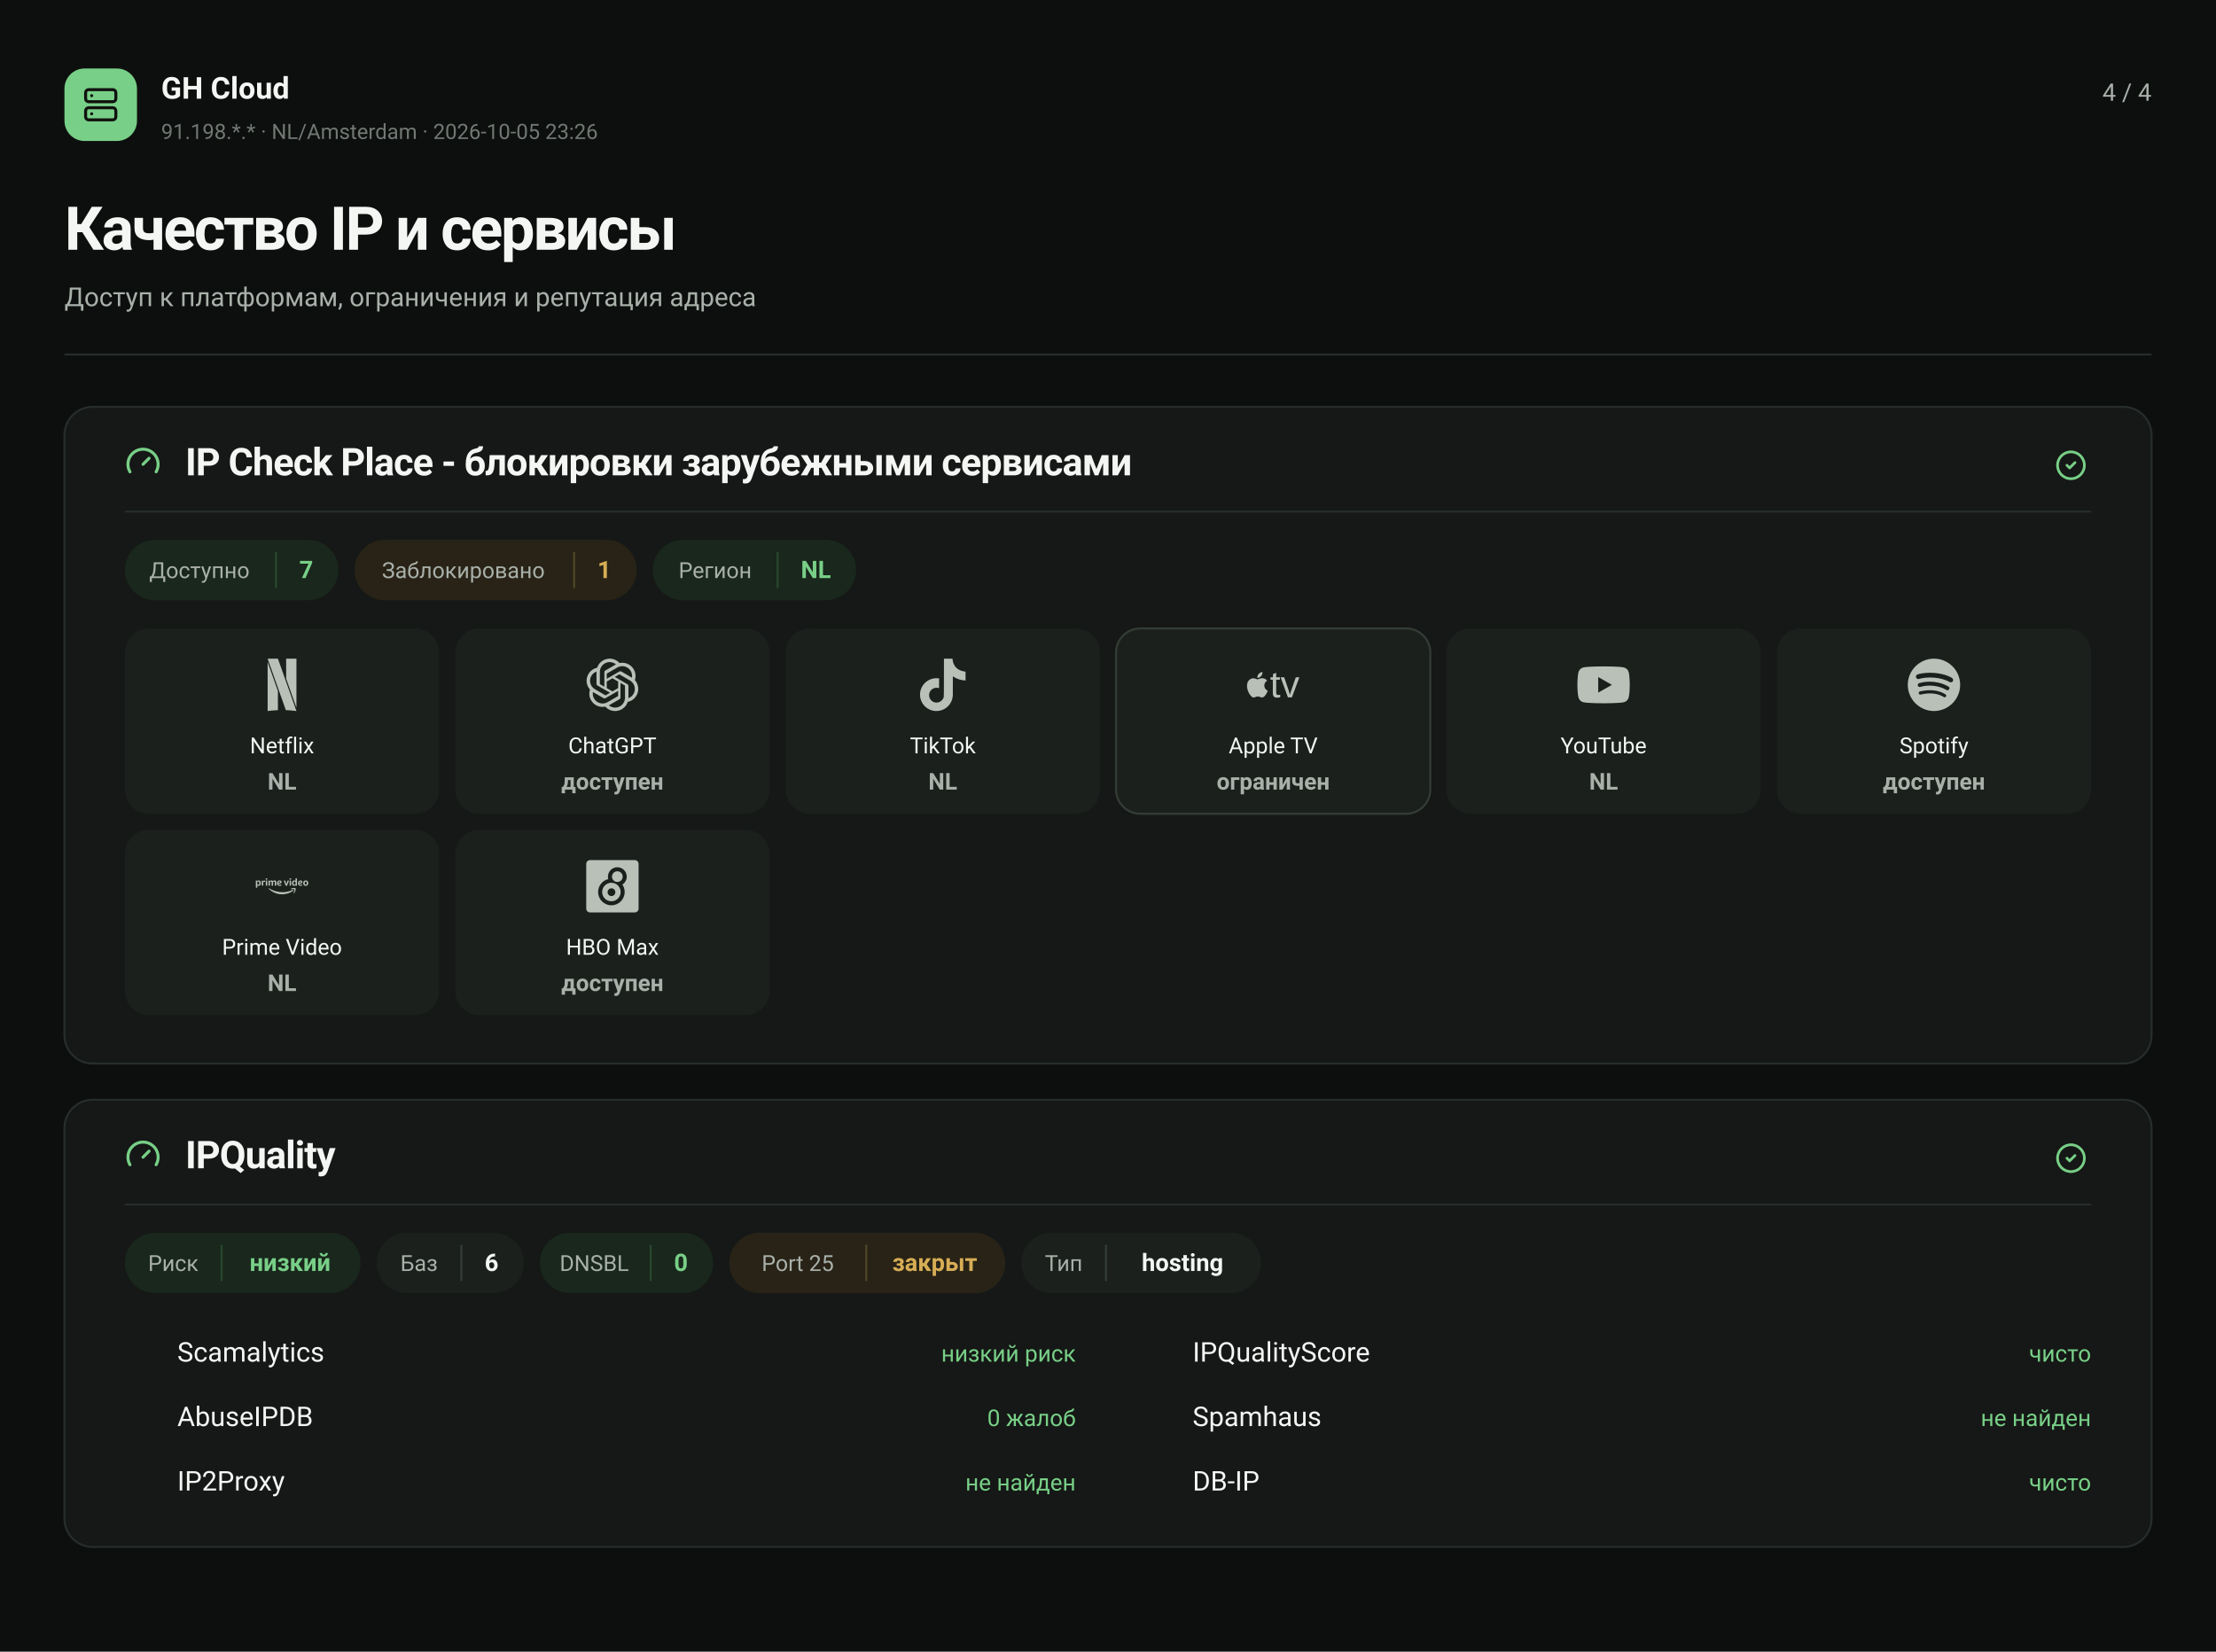
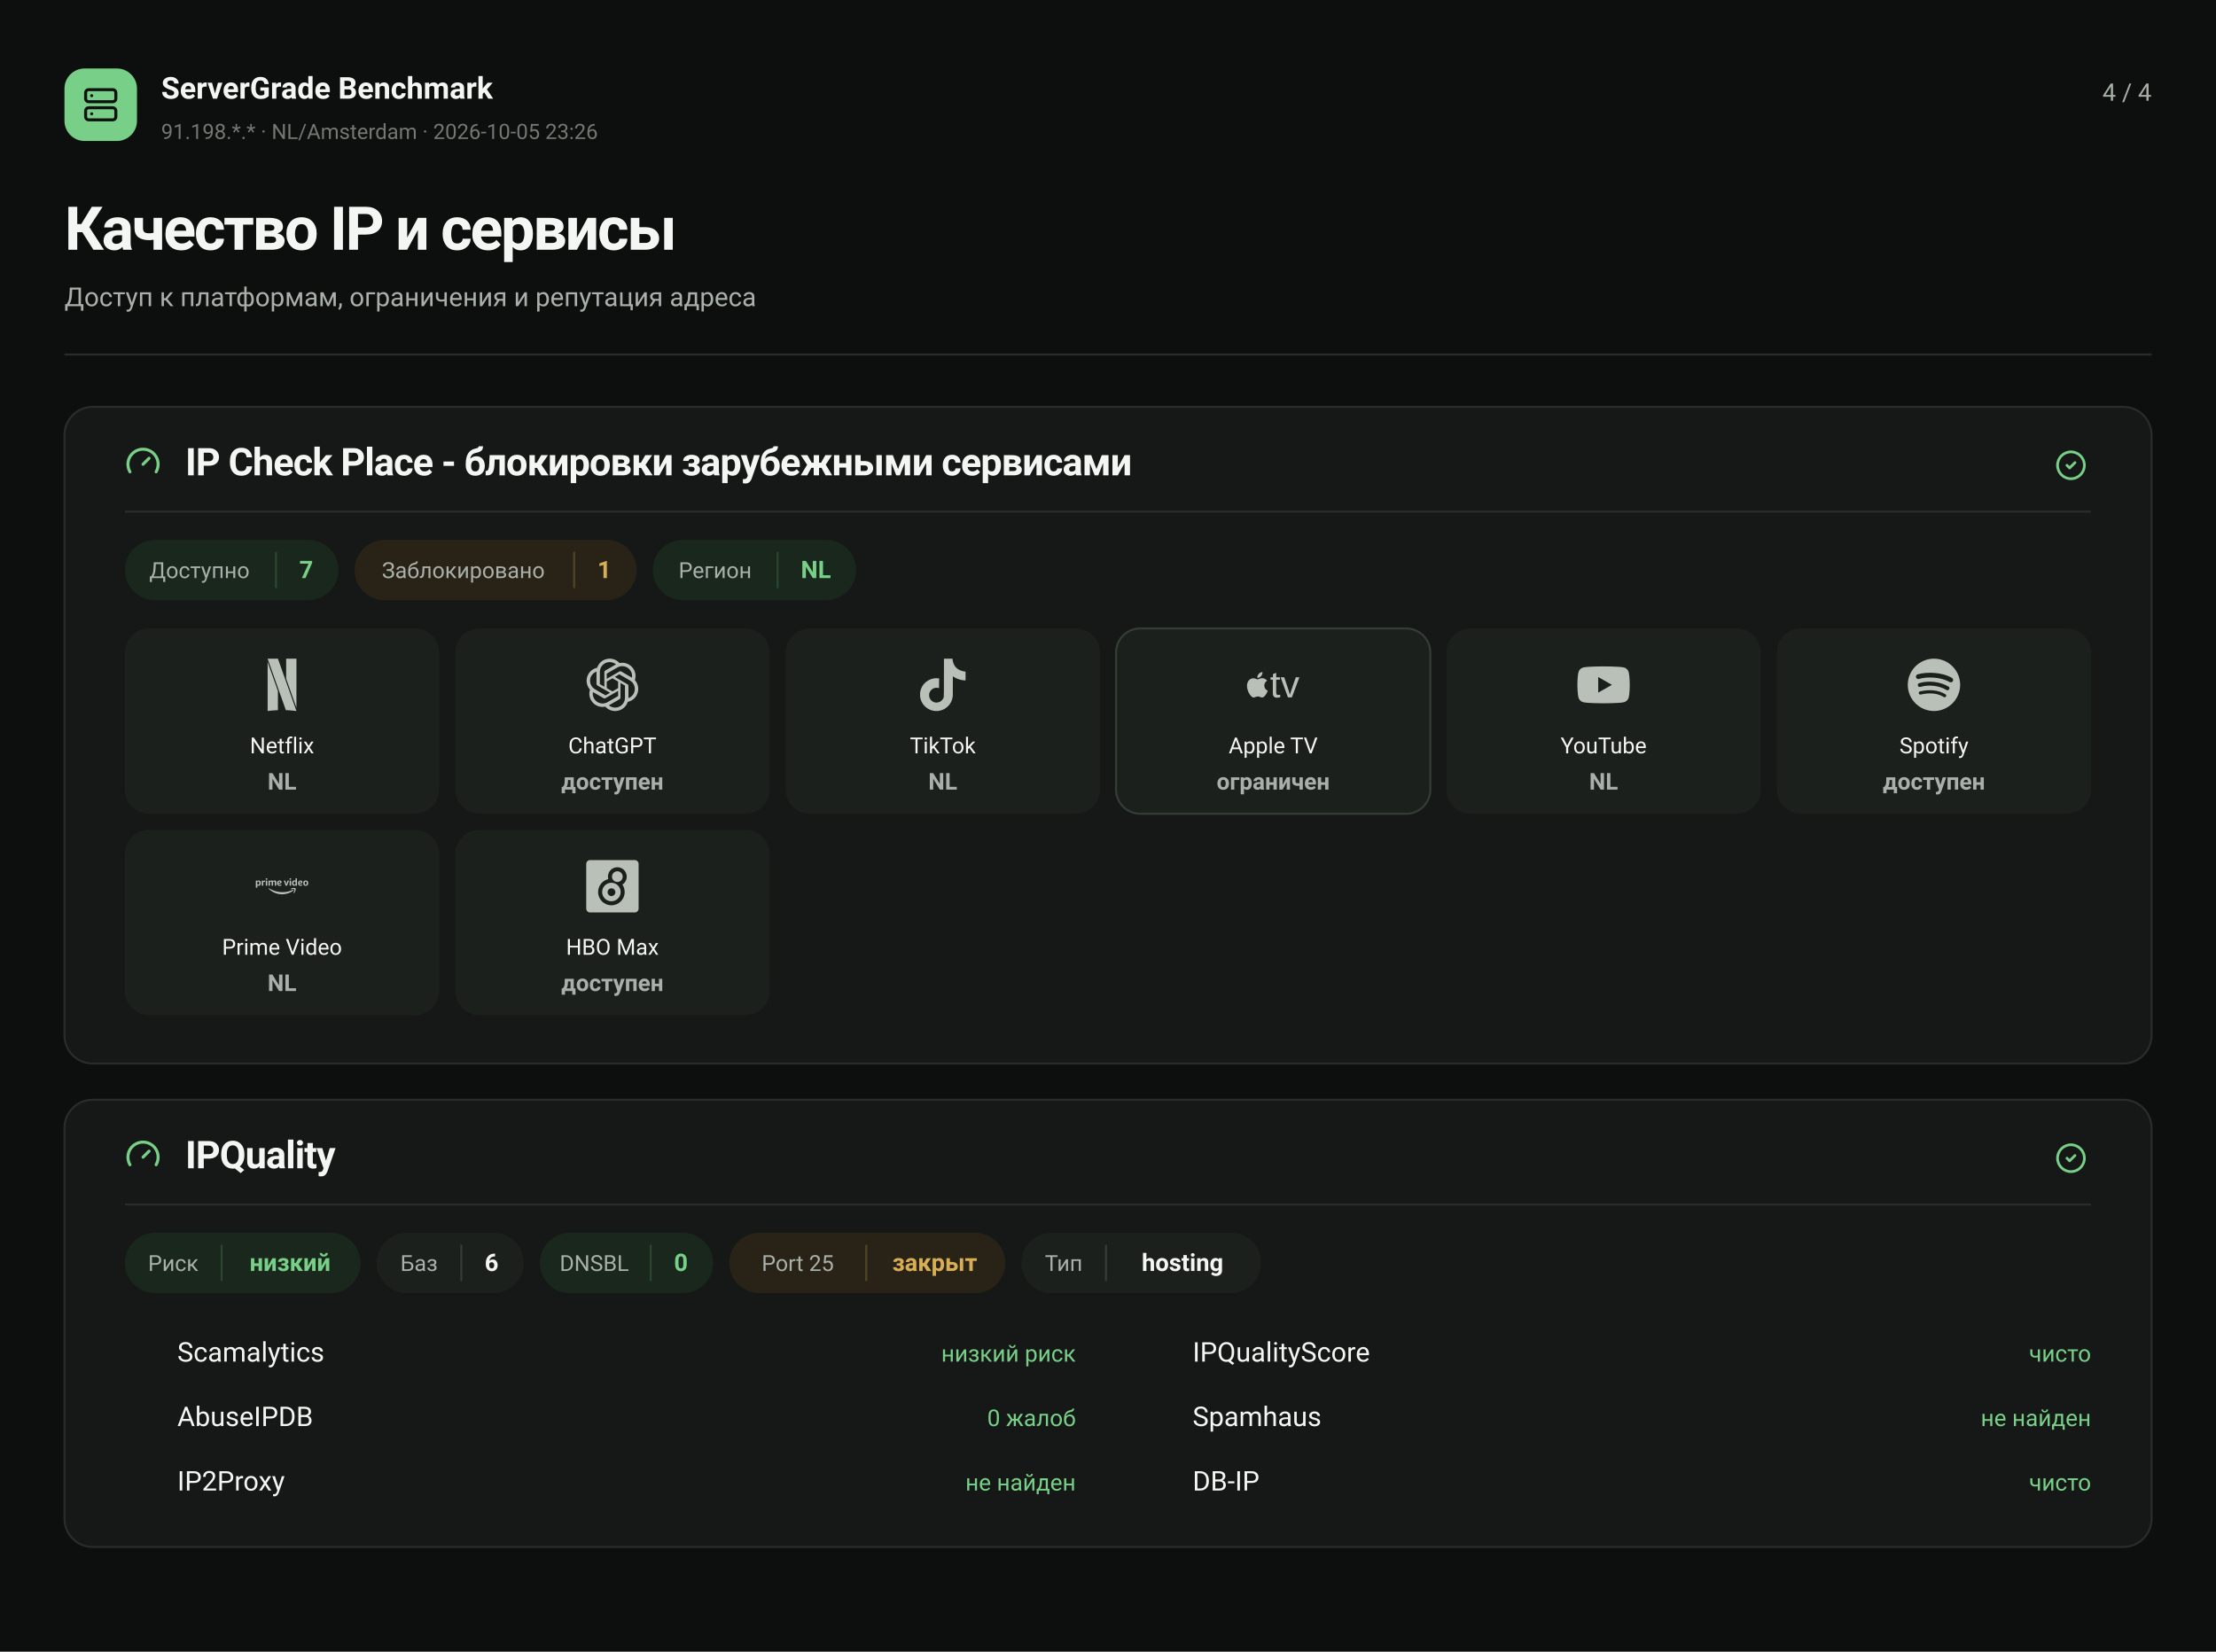
<svg xmlns="http://www.w3.org/2000/svg" viewBox="0 0 1100 820" text-rendering="geometricPrecision" font-family="Manrope, Montserrat, Roboto, 'Noto Sans', 'DejaVu Sans', sans-serif">
  <rect width="1100" height="820" fill="#0D0F0E" />
  <rect x="32" y="34" width="36" height="36" rx="10" fill="#78CF87" />
  <g transform="translate(41,43) scale(0.75)" fill="none" stroke="#10120F" stroke-width="2" stroke-linecap="round" stroke-linejoin="round">
    <rect width="20" height="8" x="2" y="2" rx="2" />
    <rect width="20" height="8" x="2" y="14" rx="2" />
    <line x1="6" x2="6.01" y1="6" y2="6" />
    <line x1="6" x2="6.01" y1="18" y2="18" />
  </g>
-   <text x="80" y="49" fill="#F4F6F4" font-family="Montserrat, Manrope, Roboto, 'Noto Sans', 'DejaVu Sans', sans-serif" font-size="15" font-weight="700">GH Cloud</text>
+   <text x="80" y="49" fill="#F4F6F4" font-family="Montserrat, Manrope, Roboto, 'Noto Sans', 'DejaVu Sans', sans-serif" font-size="15" font-weight="700">ServerGrade Benchmark</text>
  <text x="80" y="69" fill="#717872" font-size="10.5">91.198.*.* · NL/Amsterdam · 2026-10-05 23:26</text>
  <text x="1068" y="50" text-anchor="end" fill="#A9B0AA" font-family="Manrope, Montserrat, Roboto, 'Noto Sans', 'DejaVu Sans', sans-serif" font-size="12">4 / 4</text>
  <text x="32" y="124" fill="#F4F6F4" font-family="Montserrat, Manrope, Roboto, 'Noto Sans', 'DejaVu Sans', sans-serif" font-size="30" font-weight="700" letter-spacing="-1">Качество IP и сервисы</text>
  <text x="32" y="152" fill="#A9B0AA" font-family="Manrope, Montserrat, Roboto, 'Noto Sans', 'DejaVu Sans', sans-serif" font-size="13">Доступ к платформам, ограничения и репутация адреса</text>
  <line x1="32" y1="176" x2="1068" y2="176" stroke="#272D29" stroke-width="1" />
  <rect x="32" y="202" width="1036" height="326" rx="14" fill="#151816" stroke="#272D29" stroke-width="1" />
  <g transform="translate(62,220) scale(0.75)" fill="none" stroke="#78CF87" stroke-width="2" stroke-linecap="round" stroke-linejoin="round">
    <path d="m12 14 4-4M3.34 19a10 10 0 1 1 17.32 0" />
  </g>
  <text x="92" y="236" fill="#F4F6F4" font-family="Montserrat, Manrope, Roboto, 'Noto Sans', 'DejaVu Sans', sans-serif" font-size="19" font-weight="700" letter-spacing="-0.4">IP Check Place - блокировки зарубежными сервисами</text>
  <g transform="translate(1020,223) scale(0.6667)" fill="none" stroke="#78CF87" stroke-width="2" stroke-linecap="round" stroke-linejoin="round">
    <circle cx="12" cy="12" r="10" />
    <path d="m9 12 2 2 4-4" />
  </g>
  <line x1="62" y1="254" x2="1038" y2="254" stroke="#272D29" stroke-width="1" />
  <rect x="62" y="268" width="106" height="30" rx="15" fill="#19271C" />
  <line x1="137" y1="274" x2="137" y2="292" stroke="#29472E" stroke-width="1" />
  <text x="99" y="287" text-anchor="middle" fill="#A9B0AA" font-size="11">Доступно</text>
  <text x="152" y="287" text-anchor="middle" fill="#78CF87" font-family="Manrope, Montserrat, Roboto, 'Noto Sans', 'DejaVu Sans', sans-serif" font-size="12" font-weight="600">7</text>
  <rect x="176" y="268" width="140" height="30" rx="15" fill="#282316" />
  <line x1="285" y1="274" x2="285" y2="292" stroke="#504426" stroke-width="1" />
  <text x="230" y="287" text-anchor="middle" fill="#A9B0AA" font-size="11">Заблокировано</text>
  <text x="300" y="287" text-anchor="middle" fill="#D7AD55" font-family="Manrope, Montserrat, Roboto, 'Noto Sans', 'DejaVu Sans', sans-serif" font-size="12" font-weight="600">1</text>
  <rect x="324" y="268" width="101" height="30" rx="15" fill="#19271C" />
  <line x1="386" y1="274" x2="386" y2="292" stroke="#29472E" stroke-width="1" />
  <text x="355" y="287" text-anchor="middle" fill="#A9B0AA" font-size="11">Регион</text>
  <text x="405" y="287" text-anchor="middle" fill="#78CF87" font-family="Manrope, Montserrat, Roboto, 'Noto Sans', 'DejaVu Sans', sans-serif" font-size="12" font-weight="600">NL</text>
  <rect x="62" y="312" width="156" height="92" rx="12" fill="#1B201C" />
  <g transform="translate(127,327) scale(1.0833)">
    <path d="m5.398 0 8.348 23.602c2.346.059 4.856.398 4.856.398L10.113 0H5.398zm8.489 0v9.172l4.715 13.33V0h-4.715zM5.398 1.5V24c1.873-.225 2.81-.312 4.715-.398V14.83L5.398 1.5z" fill="#B9C0B8" />
  </g>
  <text x="140" y="374" text-anchor="middle" fill="#F4F6F4" font-size="11">Netflix</text>
  <text x="140" y="392" text-anchor="middle" fill="#A9B0AA" font-size="11.5" font-weight="600">NL</text>
  <rect x="226" y="312" width="156" height="92" rx="12" fill="#1B201C" />
  <g transform="translate(291,327) scale(1.0833)">
    <path d="M22.282 9.821a5.985 5.985 0 0 0-.516-4.911 6.046 6.046 0 0 0-6.51-2.9A6.065 6.065 0 0 0 4.981 4.182a5.985 5.985 0 0 0-3.998 2.9 6.046 6.046 0 0 0 .743 7.097 5.98 5.98 0 0 0 .511 4.911 6.051 6.051 0 0 0 6.515 2.9A5.985 5.985 0 0 0 13.26 24a6.056 6.056 0 0 0 5.772-4.206 5.989 5.989 0 0 0 3.998-2.9 6.056 6.056 0 0 0-.748-7.073zm-9.022 12.608a4.476 4.476 0 0 1-2.876-1.041l.142-.08 4.778-2.758a.795.795 0 0 0 .393-.681v-6.737l2.02 1.169a.071.071 0 0 1 .038.052v5.583a4.504 4.504 0 0 1-4.495 4.494zm-9.661-4.125a4.471 4.471 0 0 1-.535-3.014l.142.085 4.783 2.758a.771.771 0 0 0 .781 0l5.843-3.369v2.332a.08.08 0 0 1-.033.061L9.74 19.95a4.499 4.499 0 0 1-6.141-1.646zM2.341 7.896a4.485 4.485 0 0 1 2.365-1.973V11.6a.766.766 0 0 0 .388.676l5.814 3.354-2.02 1.169a.076.076 0 0 1-.071 0l-4.83-2.787A4.504 4.504 0 0 1 2.341 7.872zm16.596 3.856L13.104 8.364 15.119 7.2a.076.076 0 0 1 .071 0l4.83 2.791a4.494 4.494 0 0 1-.676 8.104v-5.677a.79.79 0 0 0-.407-.667zm2.011-3.023l-.142-.085-4.774-2.782a.776.776 0 0 0-.785 0L9.409 9.23V6.897a.066.066 0 0 1 .028-.061l4.83-2.787a4.499 4.499 0 0 1 6.68 4.66zM8.306 12.863l-2.02-1.164a.08.08 0 0 1-.038-.057V6.074a4.499 4.499 0 0 1 7.376-3.454l-.142.081L8.704 5.459a.795.795 0 0 0-.393.681zm1.098-2.365l2.602-1.5 2.607 1.5v2.999l-2.597 1.5-2.607-1.5Z" fill="#B9C0B8" />
  </g>
  <text x="304" y="374" text-anchor="middle" fill="#F4F6F4" font-size="11">ChatGPT</text>
  <text x="304" y="392" text-anchor="middle" fill="#A9B0AA" font-size="11.5" font-weight="600">доступен</text>
  <rect x="390" y="312" width="156" height="92" rx="12" fill="#1B201C" />
  <g transform="translate(455,327) scale(1.0833)">
    <path d="M12.525.02c1.31-.02 2.61-.01 3.91-.02.08 1.53.63 3.09 1.75 4.17 1.12 1.11 2.7 1.62 4.24 1.79v4.03c-1.44-.05-2.89-.35-4.2-.97-.57-.26-1.1-.59-1.62-.93-.01 2.92.01 5.84-.02 8.75-.08 1.4-.54 2.79-1.35 3.94-1.31 1.92-3.58 3.17-5.91 3.21-1.43.08-2.86-.31-4.08-1.03-2.02-1.19-3.44-3.37-3.65-5.71-.02-.5-.03-1-.01-1.49.18-1.9 1.12-3.72 2.58-4.96 1.66-1.44 3.98-2.13 6.15-1.72.02 1.48-.04 2.96-.04 4.44-.99-.32-2.15-.23-3.02.37-.63.41-1.11 1.04-1.36 1.75-.21.51-.15 1.07-.14 1.61.24 1.64 1.82 3.02 3.5 2.87 1.12-.01 2.19-.66 2.77-1.61.19-.33.4-.67.41-1.06.1-1.79.06-3.57.07-5.36.01-4.03-.01-8.05.02-12.07z" fill="#B9C0B8" />
  </g>
  <text x="468" y="374" text-anchor="middle" fill="#F4F6F4" font-size="11">TikTok</text>
  <text x="468" y="392" text-anchor="middle" fill="#A9B0AA" font-size="11.5" font-weight="600">NL</text>
  <rect x="554" y="312" width="156" height="92" rx="12" fill="#1B201C" stroke="#343C36" stroke-width="1" />
  <g transform="translate(619,327) scale(1.0833)">
    <path d="M20.57 17.735h-1.815l-3.34-9.203h1.633l2.02 5.987c.075.231.273.9.586 2.012l.297-.997.33-1.006 2.094-6.004H24zm-5.344-.066a5.76 5.76 0 0 1-1.55.207c-1.23 0-1.84-.693-1.84-2.087V9.646h-1.063V8.532h1.121V7.081l1.476-.602v2.062h1.707v1.113H13.38v5.805c0 .446.074.75.214.932.14.182.396.264.75.264.207 0 .495-.041.883-.115zm-7.29-5.343c.017 1.764 1.55 2.358 1.567 2.366-.017.042-.248.842-.808 1.658-.487.71-.99 1.418-1.79 1.435-.783.016-1.03-.462-1.93-.462-.89 0-1.17.445-1.913.478-.758.025-1.344-.775-1.838-1.484-.998-1.451-1.765-4.098-.734-5.88.51-.89 1.426-1.451 2.416-1.46.75-.016 1.468.512 1.93.512.461 0 1.327-.627 2.234-.536.38.016 1.452.157 2.136 1.154-.058.033-1.278.743-1.27 2.219M6.468 7.988c.404-.495.685-1.18.61-1.864-.585.025-1.294.388-1.723.883-.38.437-.71 1.138-.619 1.806.652.05 1.328-.338 1.732-.825Z" fill="#B9C0B8" />
  </g>
  <text x="632" y="374" text-anchor="middle" fill="#F4F6F4" font-size="11">Apple TV</text>
  <text x="632" y="392" text-anchor="middle" fill="#A9B0AA" font-size="11.5" font-weight="600">ограничен</text>
  <rect x="718" y="312" width="156" height="92" rx="12" fill="#1B201C" />
  <g transform="translate(783,327) scale(1.0833)">
    <path d="M23.498 6.186a3.016 3.016 0 0 0-2.122-2.136C19.505 3.545 12 3.545 12 3.545s-7.505 0-9.377.505A3.017 3.017 0 0 0 .502 6.186C0 8.07 0 12 0 12s0 3.93.502 5.814a3.016 3.016 0 0 0 2.122 2.136c1.871.505 9.376.505 9.376.505s7.505 0 9.377-.505a3.015 3.015 0 0 0 2.122-2.136C24 15.93 24 12 24 12s0-3.93-.502-5.814zM9.545 15.568V8.432L15.818 12l-6.273 3.568z" fill="#B9C0B8" />
  </g>
  <text x="796" y="374" text-anchor="middle" fill="#F4F6F4" font-size="11">YouTube</text>
  <text x="796" y="392" text-anchor="middle" fill="#A9B0AA" font-size="11.5" font-weight="600">NL</text>
  <rect x="882" y="312" width="156" height="92" rx="12" fill="#1B201C" />
  <g transform="translate(947,327) scale(1.0833)">
    <path d="M12 0C5.4 0 0 5.4 0 12s5.4 12 12 12 12-5.4 12-12S18.66 0 12 0zm5.521 17.34c-.24.359-.66.48-1.021.24-2.82-1.74-6.36-2.101-10.561-1.141-.418.122-.779-.179-.899-.539-.12-.421.18-.78.54-.9 4.56-1.021 8.52-.6 11.64 1.32.42.18.479.659.301 1.02zm1.44-3.3c-.301.42-.841.6-1.262.3-3.239-1.98-8.159-2.58-11.939-1.38-.479.12-1.02-.12-1.14-.6-.12-.48.12-1.021.6-1.141C9.6 9.9 15 10.561 18.72 12.84c.361.181.54.78.241 1.2zm.12-3.36C15.24 8.4 8.82 8.16 5.16 9.301c-.6.179-1.2-.181-1.38-.721-.18-.601.18-1.2.72-1.381 4.26-1.26 11.28-1.02 15.721 1.621.539.3.719 1.02.419 1.56-.299.421-1.02.599-1.559.3z" fill="#B9C0B8" />
  </g>
  <text x="960" y="374" text-anchor="middle" fill="#F4F6F4" font-size="11">Spotify</text>
  <text x="960" y="392" text-anchor="middle" fill="#A9B0AA" font-size="11.5" font-weight="600">доступен</text>
  <rect x="62" y="412" width="156" height="92" rx="12" fill="#1B201C" />
  <g transform="translate(127,427) scale(1.0833)">
    <path d="M0 9.508c0-.043.01-.073.028-.09.018-.017.047-.025.086-.025h.329c.07 0 .112.034.127.101l.032.119c.091-.088.202-.159.33-.21a1.04 1.04 0 0 1 .396-.079c.294 0 .528.109.7.326.171.217.257.51.257.88 0 .254-.042.475-.127.665-.086.19-.201.335-.347.437a.85.85 0 0 1-.502.154c-.125 0-.243-.02-.355-.06a.857.857 0 0 1-.288-.164v1.003c0 .043-.008.073-.025.09-.017.016-.046.025-.09.025H.115c-.04 0-.068-.009-.086-.025-.019-.017-.028-.047-.028-.09zm1.113.32a.868.868 0 0 0-.447.124v1.206a.834.834 0 0 0 .447.124c.17 0 .296-.058.376-.174.081-.117.121-.3.121-.55 0-.254-.04-.439-.118-.555-.08-.116-.206-.174-.379-.174zm2.248-.087c.121-.134.236-.23.344-.286a.733.733 0 0 1 .345-.085h.063c.043 0 .073.009.092.025.018.017.027.047.027.09v.385c0 .04-.008.068-.025.087-.017.018-.046.027-.089.027a.923.923 0 0 1-.082-.004 1.369 1.369 0 0 0-.383.025c-.1.02-.186.045-.256.076v1.54c0 .04-.008.069-.025.087-.016.018-.046.028-.089.028h-.437c-.04 0-.069-.01-.087-.028-.018-.018-.028-.047-.028-.087V9.508c0-.043.01-.073.028-.09.018-.017.047-.025.087-.025h.328c.07 0 .112.034.128.1zm1.526-.71a.396.396 0 0 1-.278-.096.338.338 0 0 1-.105-.262c0-.11.035-.197.105-.26a.395.395 0 0 1 .278-.097c.116 0 .208.032.278.096.07.064.105.151.105.261a.34.34 0 0 1-.105.262.396.396 0 0 1-.278.096zm-.333.477c0-.043.01-.073.027-.09.019-.017.048-.025.087-.025h.438c.043 0 .072.008.089.025s.025.047.025.09v2.113c0 .04-.008.069-.025.087-.017.018-.046.028-.09.028h-.437c-.04 0-.068-.01-.087-.028-.018-.018-.027-.047-.027-.087zm1.837.11c.161-.107.306-.183.435-.227.13-.045.263-.067.4-.067.273 0 .466.098.579.294.155-.104.3-.18.438-.225.137-.046.278-.069.424-.069.213 0 .377.06.495.179.117.12.175.286.175.5v1.618c0 .04-.008.069-.025.087-.017.019-.046.027-.089.027h-.438c-.04 0-.068-.008-.086-.027-.018-.018-.028-.047-.028-.087V10.15c0-.208-.092-.312-.278-.312-.164 0-.33.04-.497.119v1.664c0 .04-.008.069-.025.087-.017.019-.046.027-.09.027h-.437c-.04 0-.068-.008-.086-.027-.019-.018-.028-.047-.028-.087V10.15c0-.208-.093-.312-.278-.312-.17 0-.337.04-.502.123v1.66c0 .04-.008.069-.025.087-.017.019-.046.027-.089.027h-.438c-.039 0-.068-.008-.086-.027-.018-.018-.027-.047-.027-.087V9.508c0-.043.009-.073.027-.09.018-.017.047-.025.086-.025h.329c.07 0 .112.034.128.101zm4.387 1.16a1.81 1.81 0 0 1-.451-.05c.018.204.08.35.185.44.105.088.263.132.476.132.085 0 .168-.005.249-.016a3.08 3.08 0 0 0 .362-.078.143.143 0 0 1 .023-.002c.052 0 .078.035.078.105v.211c0 .049-.007.083-.02.103a.169.169 0 0 1-.08.053 1.953 1.953 0 0 1-.708.128c-.377 0-.666-.103-.868-.312-.203-.207-.304-.505-.304-.893 0-.398.104-.71.31-.935.207-.227.494-.34.862-.34.283 0 .504.069.664.206a.69.69 0 0 1 .24.55c0 .23-.087.403-.258.52-.172.119-.425.177-.76.177zm.064-.99c-.292 0-.46.18-.506.54.122.025.257.037.406.037.155 0 .267-.024.337-.071.07-.047.105-.12.105-.218 0-.193-.114-.289-.342-.289zm2.948 1.946a.21.21 0 0 1-.075-.011.119.119 0 0 1-.05-.037.274.274 0 0 1-.038-.071l-.777-2.04a1.863 1.863 0 0 1-.023-.063.162.162 0 0 1-.009-.05c0-.047.03-.07.091-.07h.454c.049 0 .084.01.107.028.023.018.04.049.052.092l.468 1.622.477-1.622a.175.175 0 0 1 .052-.092c.023-.018.058-.027.107-.027h.44c.061 0 .091.022.091.068a.16.16 0 0 1-.009.05l-.022.065-.777 2.039a.274.274 0 0 1-.039.07.122.122 0 0 1-.047.038.207.207 0 0 1-.078.01zm2.02-2.703a.393.393 0 0 1-.277-.097.338.338 0 0 1-.105-.26c0-.11.035-.198.105-.262a.393.393 0 0 1 .277-.096c.115 0 .207.032.277.096.07.064.104.151.104.261 0 .11-.034.197-.104.261a.393.393 0 0 1-.277.097zm-.218 2.703c-.04 0-.068-.01-.086-.028-.019-.018-.028-.047-.028-.087V9.507c0-.043.01-.072.028-.09.018-.016.047-.024.086-.024h.436c.042 0 .072.008.089.025.016.017.024.046.024.09v2.111c0 .04-.008.07-.024.087-.017.019-.047.028-.09.028zm1.948.05a.869.869 0 0 1-.513-.153.97.97 0 0 1-.334-.426 1.6 1.6 0 0 1-.116-.63c0-.38.09-.682.268-.91a.856.856 0 0 1 .709-.341.98.98 0 0 1 .622.206V8.458c0-.043.01-.073.027-.09.018-.016.047-.025.087-.025h.436c.042 0 .071.009.088.025.017.017.025.047.025.09v3.161c0 .04-.008.07-.025.087-.017.019-.046.028-.088.028h-.364a.135.135 0 0 1-.084-.023.137.137 0 0 1-.043-.078l-.027-.105a.958.958 0 0 1-.668.256zm.218-.504a.762.762 0 0 0 .418-.128v-1.21a.872.872 0 0 0-.45-.114c-.16 0-.28.06-.358.18-.08.121-.118.304-.118.548 0 .245.041.426.124.546.084.119.212.178.384.178zm2.588-.51c-.169 0-.315-.016-.44-.05.018.201.078.345.18.432.103.087.257.13.465.13.083 0 .164-.005.242-.016a2.997 2.997 0 0 0 .354-.076.135.135 0 0 1 .022-.002c.05 0 .075.035.075.103v.207c0 .048-.007.082-.02.101a.165.165 0 0 1-.077.052 1.895 1.895 0 0 1-.69.126c-.367 0-.65-.102-.846-.306-.197-.204-.296-.496-.296-.876 0-.39.1-.695.302-.917.202-.222.482-.333.84-.333.276 0 .492.068.647.203a.678.678 0 0 1 .234.539c0 .225-.084.395-.251.51-.168.115-.415.173-.74.173zm.063-.97c-.285 0-.45.176-.494.53.119.024.25.036.396.036.15 0 .26-.024.329-.07.068-.046.102-.117.102-.213 0-.19-.111-.284-.333-.284zm2.442 2.003c-.36 0-.642-.11-.845-.328-.203-.218-.304-.523-.304-.914 0-.388.101-.691.304-.91.203-.218.485-.327.845-.327s.642.109.845.327c.203.219.304.522.304.91 0 .39-.101.696-.304.914-.203.218-.485.328-.845.328zm0-.514c.318 0 .477-.242.477-.728 0-.483-.16-.724-.477-.724-.318 0-.477.241-.477.724 0 .486.16.728.477.728zm-6.844 1.886c.405-.306.944-.408 1.39-.408.418 0 .756.09.828.185.15.2-.039 1.584-.775 2.244-.112.102-.22.047-.17-.087.166-.442.536-1.436.36-1.677-.175-.242-1.158-.115-1.6-.058-.068.008-.107-.02-.112-.061v-.023c.004-.036.03-.078.079-.115zm-10.184-.172a.105.105 0 0 1 .106-.091c.027 0 .057.009.089.028a11.778 11.778 0 0 0 6.194 1.772c1.52 0 3.19-.34 4.726-1.043.232-.105.426.164.2.346-1.371 1.09-3.359 1.67-5.07 1.67-2.397 0-4.557-.956-6.191-2.547a.173.173 0 0 1-.054-.097Z" fill="#B9C0B8" />
  </g>
  <text x="140" y="474" text-anchor="middle" fill="#F4F6F4" font-size="11">Prime Video</text>
  <text x="140" y="492" text-anchor="middle" fill="#A9B0AA" font-size="11.5" font-weight="600">NL</text>
  <rect x="226" y="412" width="156" height="92" rx="12" fill="#1B201C" />
  <g transform="translate(291,427) scale(1.0833)">
    <path d="M1.769 0A1.77 1.77 0 0 0 0 1.769V22.23A1.77 1.77 0 0 0 1.769 24H22.23A1.77 1.77 0 0 0 24 22.231V1.77A1.77 1.77 0 0 0 22.231 0zm12.485 3.28a4.301 4.301 0 0 1 4.3 4.302 4.301 4.301 0 0 1-1.993 3.63 6.085 6.085 0 0 1 1.054 3.422 6.085 6.085 0 0 1-6.085 6.085 6.085 6.085 0 0 1-6.085-6.085 6.085 6.085 0 0 1 4.66-5.916 4.301 4.301 0 0 1-.152-1.136 4.301 4.301 0 0 1 4.301-4.301zm0 1.849a2.453 2.453 0 0 0-2.453 2.453 2.453 2.453 0 0 0 2.453 2.453 2.453 2.453 0 0 0 2.453-2.453 2.453 2.453 0 0 0-2.453-2.453zm-2.724 5.268a4.237 4.237 0 0 0-4.237 4.237 4.237 4.237 0 0 0 4.237 4.237 4.237 4.237 0 0 0 4.237-4.237 4.237 4.237 0 0 0-4.237-4.237zm.032 2.54a1.781 1.781 0 1 1 0 3.562 1.781 1.781 0 0 1 0-3.562Z" fill="#B9C0B8" />
  </g>
  <text x="304" y="474" text-anchor="middle" fill="#F4F6F4" font-size="11">HBO Max</text>
  <text x="304" y="492" text-anchor="middle" fill="#A9B0AA" font-size="11.5" font-weight="600">доступен</text>
  <rect x="32" y="546" width="1036" height="222" rx="14" fill="#151816" stroke="#272D29" stroke-width="1" />
  <g transform="translate(62,564) scale(0.75)" fill="none" stroke="#78CF87" stroke-width="2" stroke-linecap="round" stroke-linejoin="round">
    <path d="m12 14 4-4M3.34 19a10 10 0 1 1 17.32 0" />
  </g>
  <text x="92" y="580" fill="#F4F6F4" font-family="Montserrat, Manrope, Roboto, 'Noto Sans', 'DejaVu Sans', sans-serif" font-size="19" font-weight="700" letter-spacing="-0.4">IPQuality</text>
  <g transform="translate(1020,567) scale(0.6667)" fill="none" stroke="#78CF87" stroke-width="2" stroke-linecap="round" stroke-linejoin="round">
    <circle cx="12" cy="12" r="10" />
    <path d="m9 12 2 2 4-4" />
  </g>
  <line x1="62" y1="598" x2="1038" y2="598" stroke="#272D29" stroke-width="1" />
  <rect x="62" y="612" width="117" height="30" rx="15" fill="#19271C" />
  <line x1="110" y1="618" x2="110" y2="636" stroke="#29472E" stroke-width="1" />
  <text x="86" y="631" text-anchor="middle" fill="#A9B0AA" font-size="11">Риск</text>
  <text x="144" y="631" text-anchor="middle" fill="#78CF87" font-family="Manrope, Montserrat, Roboto, 'Noto Sans', 'DejaVu Sans', sans-serif" font-size="12" font-weight="600">низкий</text>
  <rect x="187" y="612" width="73" height="30" rx="15" fill="#1B201C" />
  <line x1="229" y1="618" x2="229" y2="636" stroke="#343C36" stroke-width="1" />
  <text x="208" y="631" text-anchor="middle" fill="#A9B0AA" font-size="11">Баз</text>
  <text x="244" y="631" text-anchor="middle" fill="#F4F6F4" font-family="Manrope, Montserrat, Roboto, 'Noto Sans', 'DejaVu Sans', sans-serif" font-size="12" font-weight="600">6</text>
  <rect x="268" y="612" width="86" height="30" rx="15" fill="#19271C" />
  <line x1="323" y1="618" x2="323" y2="636" stroke="#29472E" stroke-width="1" />
  <text x="295" y="631" text-anchor="middle" fill="#A9B0AA" font-size="11">DNSBL</text>
  <text x="338" y="631" text-anchor="middle" fill="#78CF87" font-family="Manrope, Montserrat, Roboto, 'Noto Sans', 'DejaVu Sans', sans-serif" font-size="12" font-weight="600">0</text>
  <rect x="362" y="612" width="137" height="30" rx="15" fill="#282316" />
  <line x1="430" y1="618" x2="430" y2="636" stroke="#504426" stroke-width="1" />
  <text x="396" y="631" text-anchor="middle" fill="#A9B0AA" font-size="11">Port 25</text>
  <text x="464" y="631" text-anchor="middle" fill="#D7AD55" font-family="Manrope, Montserrat, Roboto, 'Noto Sans', 'DejaVu Sans', sans-serif" font-size="12" font-weight="600">закрыт</text>
  <rect x="507" y="612" width="119" height="30" rx="15" fill="#1B201C" />
  <line x1="549" y1="618" x2="549" y2="636" stroke="#343C36" stroke-width="1" />
  <text x="528" y="631" text-anchor="middle" fill="#A9B0AA" font-size="11">Тип</text>
  <text x="587" y="631" text-anchor="middle" fill="#F4F6F4" font-family="Manrope, Montserrat, Roboto, 'Noto Sans', 'DejaVu Sans', sans-serif" font-size="12" font-weight="600">hosting</text>
  <text x="88" y="676" fill="#F4F6F4" font-size="13.5">Scamalytics</text>
  <text x="534" y="676" text-anchor="end" fill="#78CF87" font-family="Manrope, Montserrat, Roboto, 'Noto Sans', 'DejaVu Sans', sans-serif" font-size="11.5">низкий риск</text>
  <text x="592" y="676" fill="#F4F6F4" font-size="13.5">IPQualityScore</text>
  <text x="1038" y="676" text-anchor="end" fill="#78CF87" font-family="Manrope, Montserrat, Roboto, 'Noto Sans', 'DejaVu Sans', sans-serif" font-size="11.5">чисто</text>
  <text x="88" y="708" fill="#F4F6F4" font-size="13.5">AbuseIPDB</text>
  <text x="534" y="708" text-anchor="end" fill="#78CF87" font-family="Manrope, Montserrat, Roboto, 'Noto Sans', 'DejaVu Sans', sans-serif" font-size="11.5">0 жалоб</text>
  <text x="592" y="708" fill="#F4F6F4" font-size="13.5">Spamhaus</text>
  <text x="1038" y="708" text-anchor="end" fill="#78CF87" font-family="Manrope, Montserrat, Roboto, 'Noto Sans', 'DejaVu Sans', sans-serif" font-size="11.5">не найден</text>
  <text x="88" y="740" fill="#F4F6F4" font-size="13.5">IP2Proxy</text>
  <text x="534" y="740" text-anchor="end" fill="#78CF87" font-family="Manrope, Montserrat, Roboto, 'Noto Sans', 'DejaVu Sans', sans-serif" font-size="11.5">не найден</text>
  <text x="592" y="740" fill="#F4F6F4" font-size="13.5">DB-IP</text>
  <text x="1038" y="740" text-anchor="end" fill="#78CF87" font-family="Manrope, Montserrat, Roboto, 'Noto Sans', 'DejaVu Sans', sans-serif" font-size="11.5">чисто</text>
</svg>
